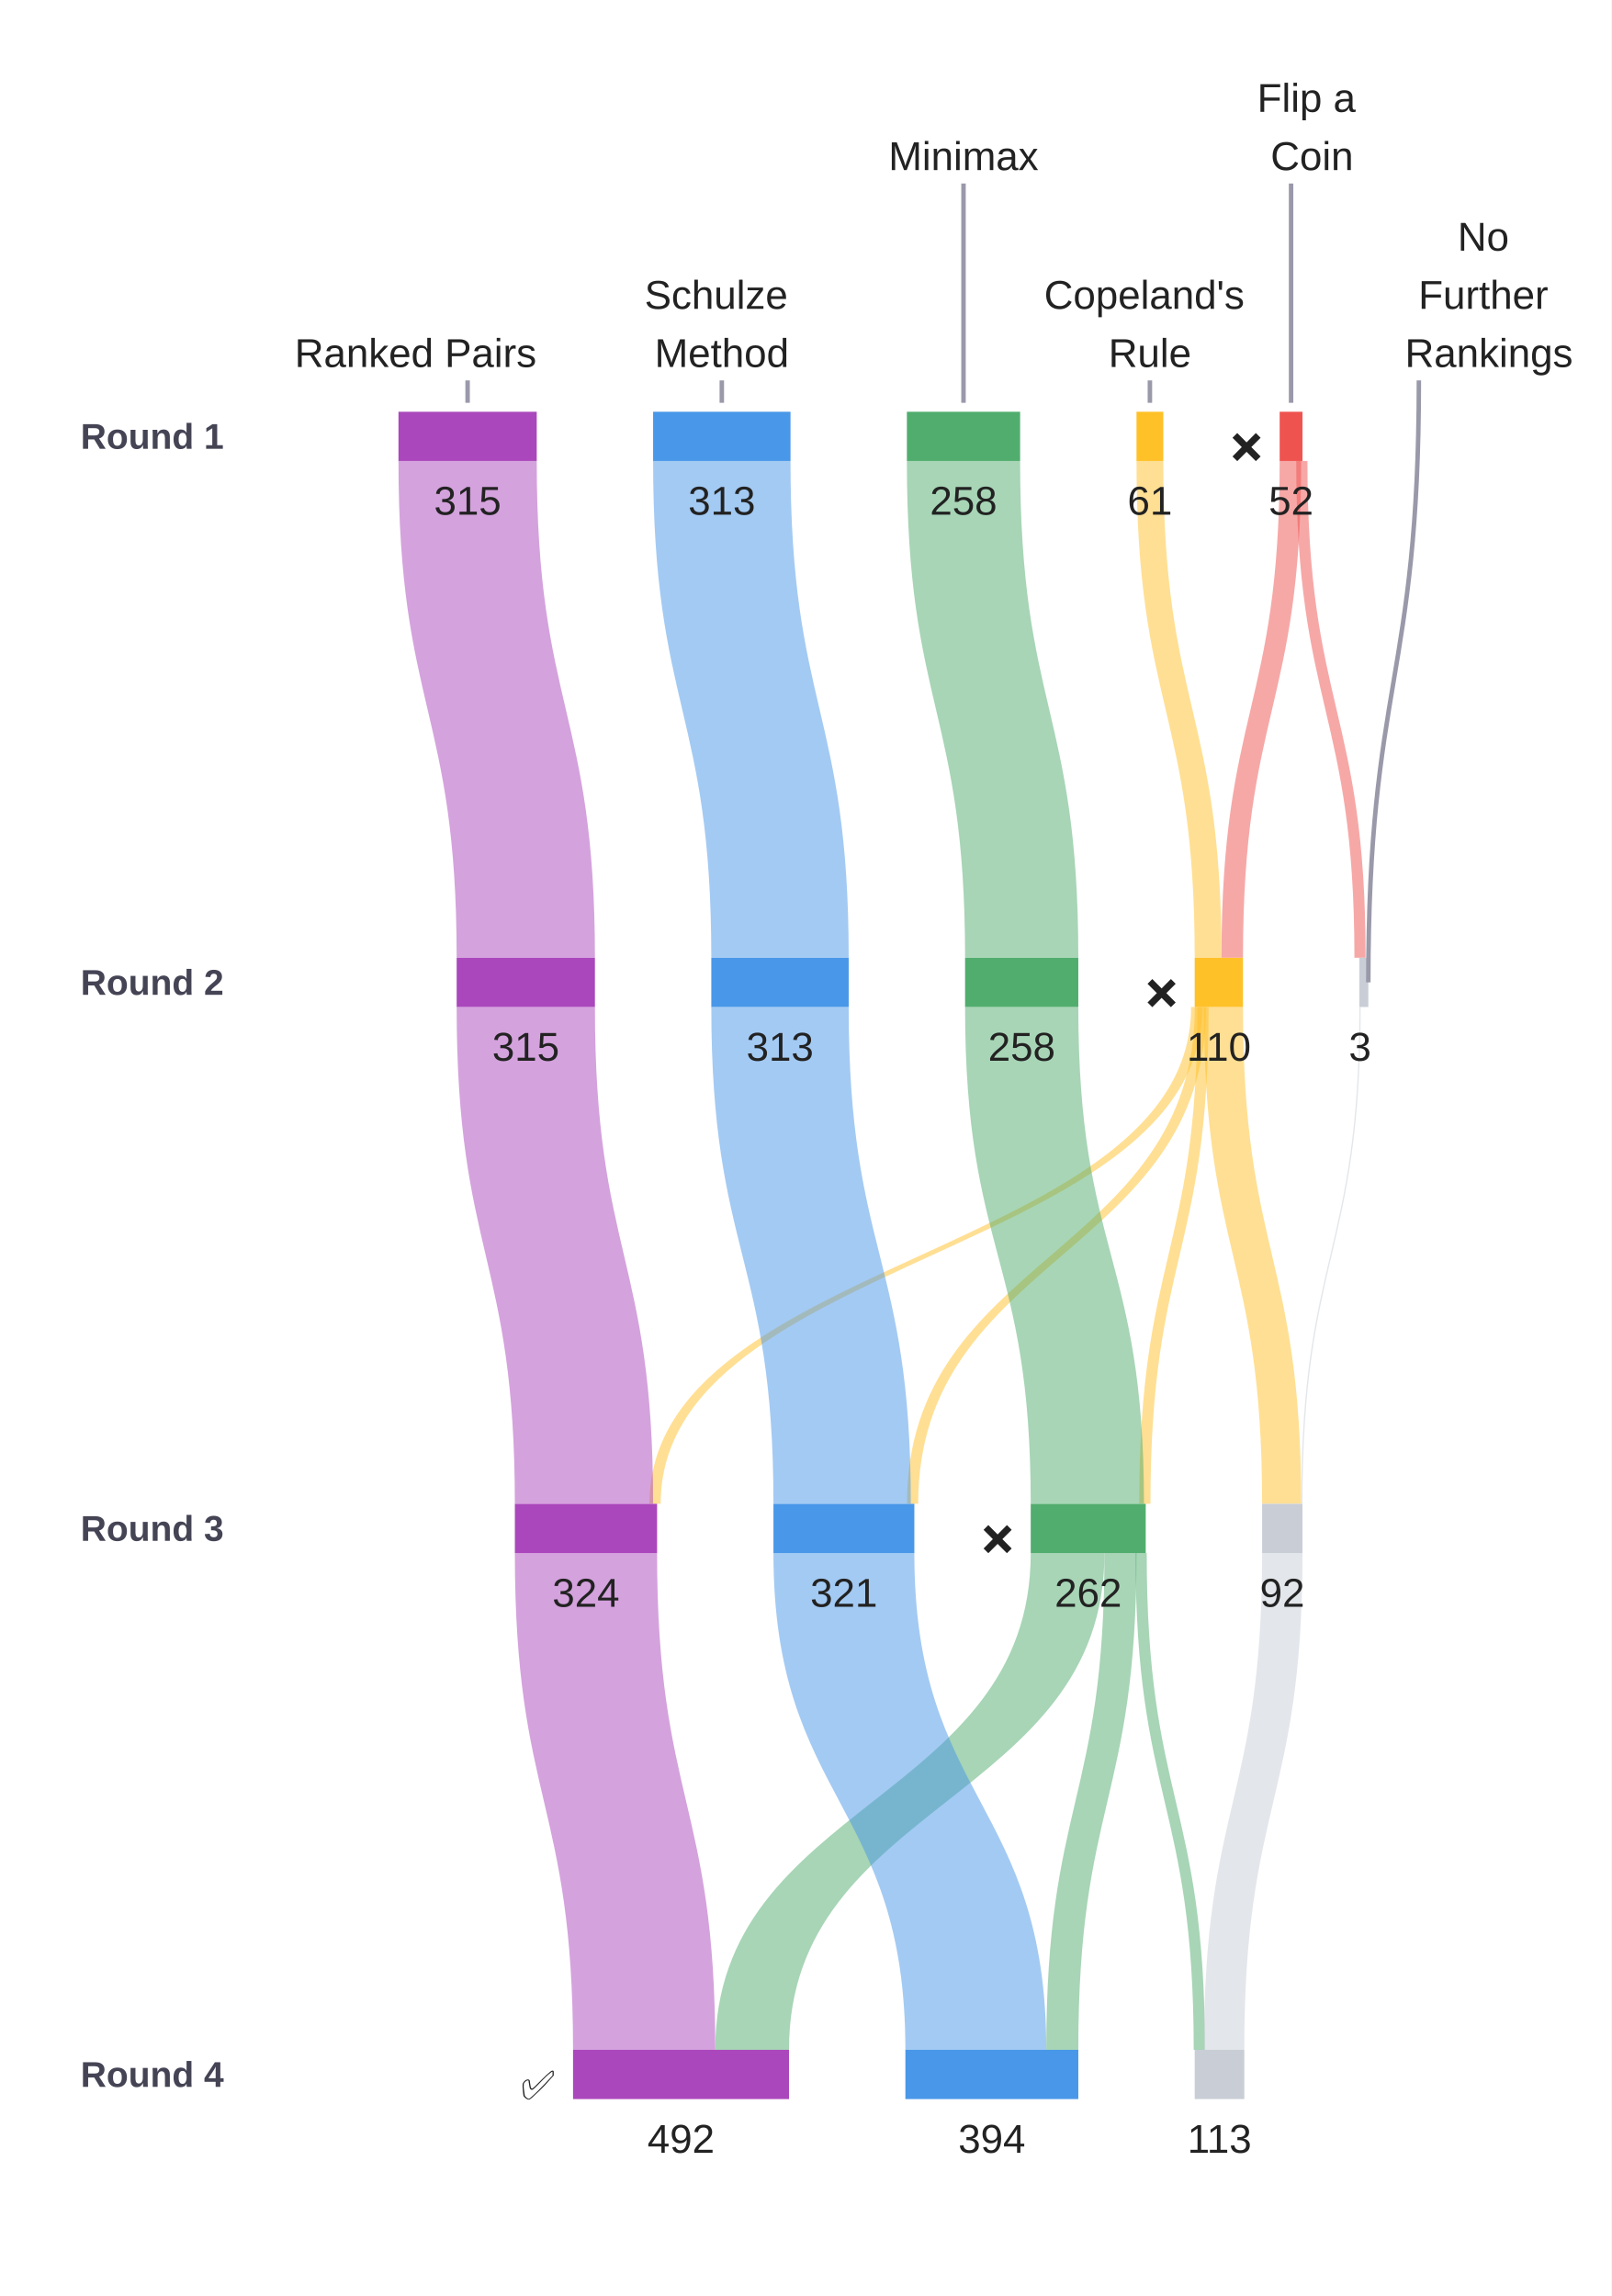
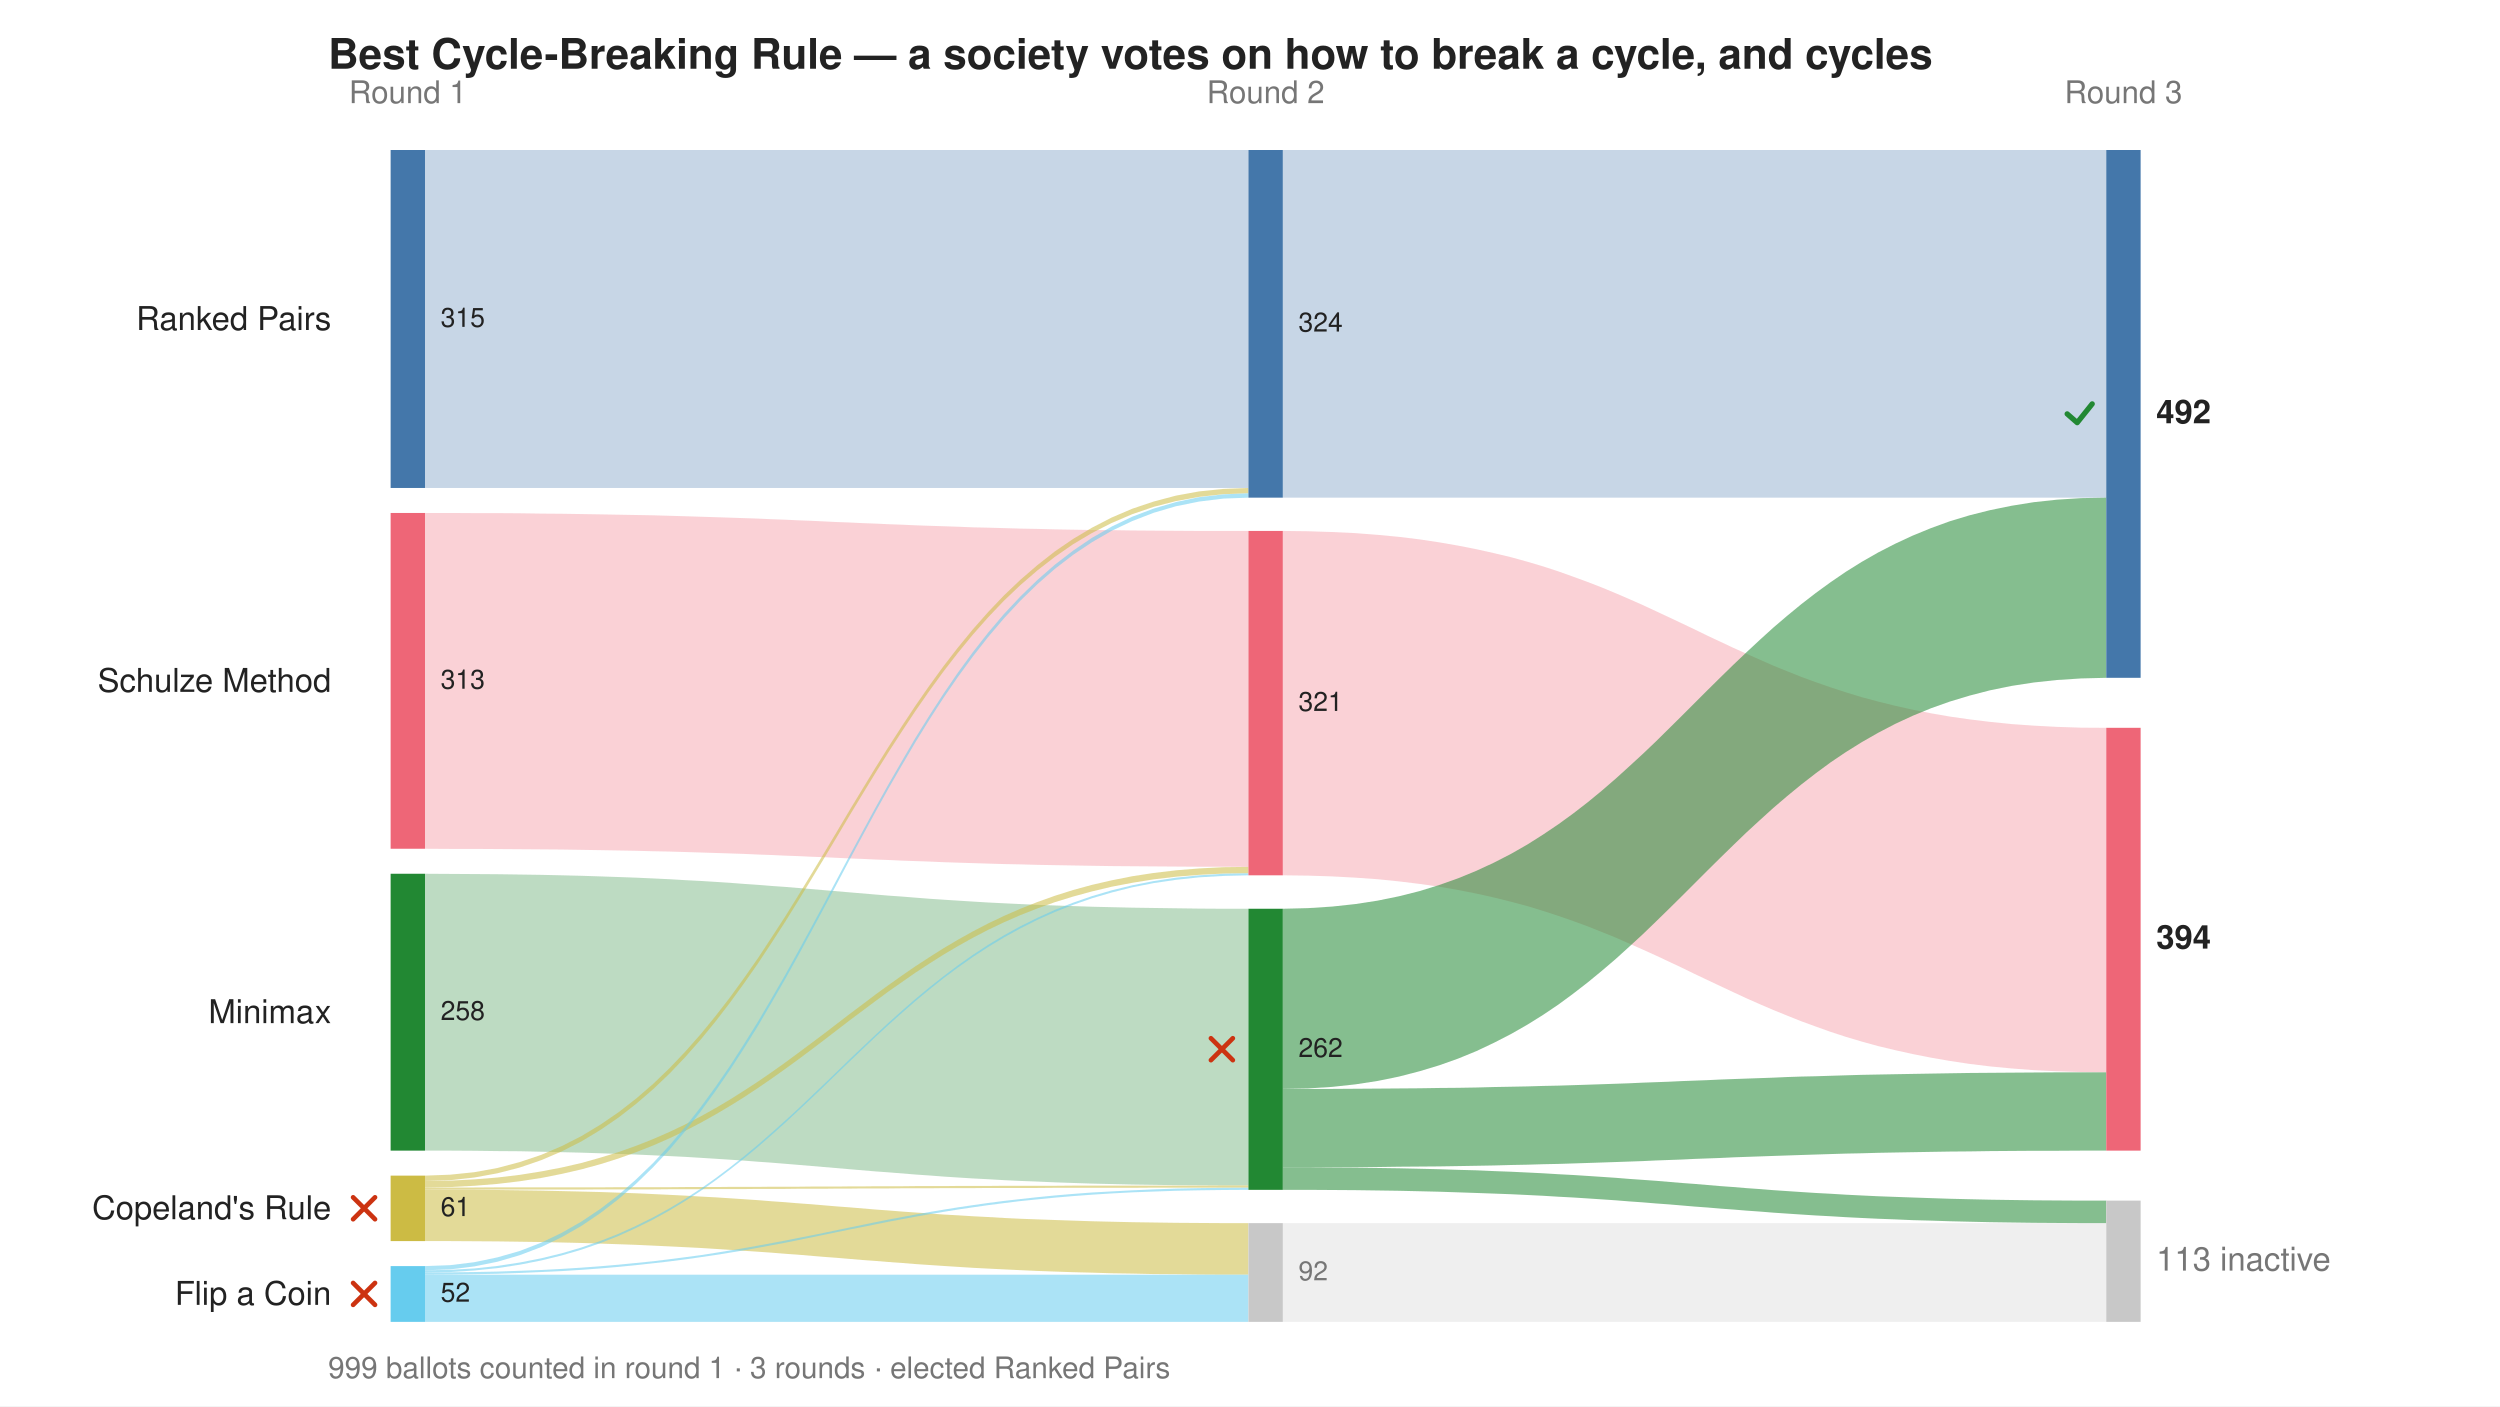
- <svg xmlns="http://www.w3.org/2000/svg" role="img" aria-label="Vote transfer Sankey diagram" width="360" height="513">
-   <style>
-   text { font-family: -apple-system, "Helvetica Neue", Arial, sans-serif; fill: #222; }
-   .value-label { font-size: 9px; }
-   .name-label  { font-size: 9px; }
-   .round-label { font-size: 8px; font-weight: 600; fill: #445; }
-   .marker      { font-size: 9px; }
-   .name-tick   { stroke: #99a; fill: none; stroke-width: 1; }
- </style>
-   <rect x="0" y="0" width="100%" height="100%" fill="#ffffff" />
-   <path class="ribbon" role="presentation" d="M285.881,103 C285.881,158.5 272.881,158.5 272.881,214 L277.686,214 C277.686,158.5 290.686,158.5 290.686,103 Z" fill="#ef5350" fill-opacity="0.5" />
-   <path class="ribbon" role="presentation" d="M289.583,103 C289.583,158.5 302.583,158.5 302.583,214 L305.083,214 C305.083,158.5 292.083,158.5 292.083,103 Z" fill="#ef5350" fill-opacity="0.5" />
-   <path class="ribbon" role="presentation" d="M89.02,103 C89.02,158.5 102.02,158.5 102.02,214 L132.908,214 C132.908,158.5 119.908,158.5 119.908,103 Z" fill="#ab47bc" fill-opacity="0.5" />
-   <path class="ribbon" role="presentation" d="M145.908,103 C145.908,158.5 158.908,158.5 158.908,214 L189.6,214 C189.6,158.5 176.6,158.5 176.6,103 Z" fill="#4997e8" fill-opacity="0.5" />
-   <path class="ribbon" role="presentation" d="M202.6,103 C202.6,158.5 215.6,158.5 215.6,214 L240.899,214 C240.899,158.5 227.899,158.5 227.899,103 Z" fill="#51ad6e" fill-opacity="0.5" />
-   <path class="ribbon" role="presentation" d="M253.899,103 C253.899,158.5 266.899,158.5 266.899,214 L272.881,214 C272.881,158.5 259.881,158.5 259.881,103 Z" fill="#ffc128" fill-opacity="0.5" />
-   <path class="ribbon" role="presentation" d="M266.091,225 C266.091,280.5 145.1,280.5 145.1,336 L147.6,336 C147.6,280.5 268.591,280.5 268.591,225 Z" fill="#ffc128" fill-opacity="0.5" />
-   <path class="ribbon" role="presentation" d="M266.924,225 C266.924,280.5 202.625,280.5 202.625,336 L205.125,336 C205.125,280.5 269.424,280.5 269.424,225 Z" fill="#ffc128" fill-opacity="0.5" />
-   <path class="ribbon" role="presentation" d="M267.513,225 C267.513,280.5 254.513,280.5 254.513,336 L257.013,336 C257.013,280.5 270.013,280.5 270.013,225 Z" fill="#ffc128" fill-opacity="0.5" />
-   <path class="ribbon" role="presentation" d="M268.959,225 C268.959,280.5 281.959,280.5 281.959,336 L290.686,336 C290.686,280.5 277.686,280.5 277.686,225 Z" fill="#ffc128" fill-opacity="0.5" />
-   <path class="ribbon" role="presentation" d="M102.02,225 C102.02,280.5 115.02,280.5 115.02,336 L145.908,336 C145.908,280.5 132.908,280.5 132.908,225 Z" fill="#ab47bc" fill-opacity="0.5" />
-   <path class="ribbon" role="presentation" d="M158.908,225 C158.908,280.5 172.791,280.5 172.791,336 L203.483,336 C203.483,280.5 189.6,280.5 189.6,225 Z" fill="#4997e8" fill-opacity="0.5" />
-   <path class="ribbon" role="presentation" d="M215.6,225 C215.6,280.5 230.267,280.5 230.267,336 L255.566,336 C255.566,280.5 240.899,280.5 240.899,225 Z" fill="#51ad6e" fill-opacity="0.5" />
-   <path class="ribbon" role="presentation" d="M303.686,225 C303.686,280.5 290.686,280.5 290.686,336 L290.98,336 C290.98,280.5 303.98,280.5 303.98,225 Z" fill="#c9ced6" fill-opacity="0.5" />
-   <path class="ribbon" role="presentation" d="M230.267,347 C230.267,402.5 159.791,402.5 159.791,458 L176.265,458 C176.265,402.5 246.741,402.5 246.741,347 Z" fill="#51ad6e" fill-opacity="0.5" />
-   <path class="ribbon" role="presentation" d="M246.741,347 C246.741,402.5 233.741,402.5 233.741,458 L240.899,458 C240.899,402.5 253.899,402.5 253.899,347 Z" fill="#51ad6e" fill-opacity="0.5" />
-   <path class="ribbon" role="presentation" d="M253.679,347 C253.679,402.5 266.679,402.5 266.679,458 L269.179,458 C269.179,402.5 256.179,402.5 256.179,347 Z" fill="#51ad6e" fill-opacity="0.5" />
-   <path class="ribbon" role="presentation" d="M115.02,347 C115.02,402.5 128.02,402.5 128.02,458 L159.791,458 C159.791,402.5 146.791,402.5 146.791,347 Z" fill="#ab47bc" fill-opacity="0.5" />
-   <path class="ribbon" role="presentation" d="M172.791,347 C172.791,402.5 202.265,402.5 202.265,458 L233.741,458 C233.741,402.5 204.267,402.5 204.267,347 Z" fill="#4997e8" fill-opacity="0.5" />
-   <path class="ribbon" role="presentation" d="M281.959,347 C281.959,402.5 268.959,402.5 268.959,458 L277.98,458 C277.98,402.5 290.98,402.5 290.98,347 Z" fill="#c9ced6" fill-opacity="0.5" />
-   <rect class="node" role="presentation" x="89.02" y="92" width="30.888" height="11" fill="#ab47bc" />
-   <rect class="node" role="presentation" x="145.908" y="92" width="30.692" height="11" fill="#4997e8" />
-   <rect class="node" role="presentation" x="202.6" y="92" width="25.299" height="11" fill="#51ad6e" />
-   <rect class="node" role="presentation" x="253.899" y="92" width="5.982" height="11" fill="#ffc128" />
-   <rect class="node" role="presentation" x="285.881" y="92" width="5.099" height="11" fill="#ef5350" />
-   <rect class="node" role="presentation" x="102.02" y="214" width="30.888" height="11" fill="#ab47bc" />
-   <rect class="node" role="presentation" x="158.908" y="214" width="30.692" height="11" fill="#4997e8" />
-   <rect class="node" role="presentation" x="215.6" y="214" width="25.299" height="11" fill="#51ad6e" />
-   <rect class="node" role="presentation" x="266.899" y="214" width="10.786" height="11" fill="#ffc128" />
-   <rect class="node" role="presentation" x="303.686" y="214" width="2" height="11" fill="#c9ced6" />
-   <rect class="node" role="presentation" x="115.02" y="336" width="31.771" height="11" fill="#ab47bc" />
-   <rect class="node" role="presentation" x="172.791" y="336" width="31.477" height="11" fill="#4997e8" />
-   <rect class="node" role="presentation" x="230.267" y="336" width="25.691" height="11" fill="#51ad6e" />
-   <rect class="node" role="presentation" x="281.959" y="336" width="9.021" height="11" fill="#c9ced6" />
-   <rect class="node" role="presentation" x="128.02" y="458" width="48.245" height="11" fill="#ab47bc" />
-   <rect class="node" role="presentation" x="202.265" y="458" width="38.635" height="11" fill="#4997e8" />
-   <rect class="node" role="presentation" x="266.899" y="458" width="11.081" height="11" fill="#c9ced6" />
-   <text class="value-label" text-anchor="middle" x="104.464" y="115">315</text>
-   <text class="value-label" text-anchor="middle" x="161.254" y="115">313</text>
-   <text class="value-label" text-anchor="middle" x="215.25" y="115">258</text>
-   <text class="value-label" text-anchor="middle" x="256.89" y="115">61</text>
-   <text class="value-label" text-anchor="middle" x="288.43" y="115">52</text>
-   <text class="marker" text-anchor="end" x="281.881" y="103">❌</text>
-   <text class="value-label" text-anchor="middle" x="117.464" y="237">315</text>
-   <text class="value-label" text-anchor="middle" x="174.254" y="237">313</text>
-   <text class="value-label" text-anchor="middle" x="228.25" y="237">258</text>
-   <text class="value-label" text-anchor="middle" x="272.293" y="237">110</text>
-   <text class="marker" text-anchor="end" x="262.899" y="225">❌</text>
-   <text class="value-label" text-anchor="middle" x="303.833" y="237">3</text>
-   <text class="value-label" text-anchor="middle" x="130.905" y="359">324</text>
-   <text class="value-label" text-anchor="middle" x="188.529" y="359">321</text>
-   <text class="value-label" text-anchor="middle" x="243.113" y="359">262</text>
-   <text class="marker" text-anchor="end" x="226.267" y="347">❌</text>
-   <text class="value-label" text-anchor="middle" x="286.469" y="359">92</text>
-   <text class="value-label" text-anchor="middle" x="152.142" y="481">492</text>
-   <text class="marker" text-anchor="end" x="124.02" y="469">✅</text>
-   <text class="value-label" text-anchor="middle" x="221.582" y="481">394</text>
-   <text class="value-label" text-anchor="middle" x="272.44" y="481">113</text>
-   <text class="round-label" text-anchor="end" dominant-baseline="central" x="50" y="97.5">Round 1</text>
-   <text class="round-label" text-anchor="end" dominant-baseline="central" x="50" y="219.5">Round 2</text>
-   <text class="round-label" text-anchor="end" dominant-baseline="central" x="50" y="341.5">Round 3</text>
-   <text class="round-label" text-anchor="end" dominant-baseline="central" x="50" y="463.5">Round 4</text>
-   <path class="name-tick" d="M 104.464,85 L 104.464,90" />
-   <path class="name-tick" d="M 161.254,85 L 161.254,90" />
-   <path class="name-tick" d="M 215.25,41 L 215.25,90" />
-   <path class="name-tick" d="M 256.89,85 L 256.89,90" />
-   <path class="name-tick" d="M 288.43,41 L 288.43,90" />
-   <path class="name-tick" d="M 316.98,85 C 316.98,152.25 305.686,152.25 305.686,219.5" />
-   <text class="name-label" text-anchor="middle">
-     <tspan x="92.843" y="82">Ranked Pairs</tspan>
-   </text>
-   <text class="name-label" text-anchor="middle">
-     <tspan x="161.254" y="69">Schulze</tspan>
-     <tspan x="161.254" y="82">Method</tspan>
-   </text>
-   <text class="name-label" text-anchor="middle">
-     <tspan x="215.25" y="38">Minimax</tspan>
-   </text>
-   <text class="name-label" text-anchor="middle">
-     <tspan x="256.89" y="69">Copeland's</tspan>
-     <tspan x="256.89" y="82">Rule</tspan>
-   </text>
-   <text class="name-label" text-anchor="middle">
-     <tspan x="293.11" y="25">Flip a</tspan>
-     <tspan x="293.11" y="38">Coin</tspan>
-   </text>
-   <text class="name-label" text-anchor="middle">
-     <tspan x="332.634" y="56">No</tspan>
-     <tspan x="332.634" y="69">Further</tspan>
-     <tspan x="332.634" y="82">Rankings</tspan>
-   </text>
+ <svg xmlns="http://www.w3.org/2000/svg" viewBox="0 0 1600 900" width="1600" height="900" font-family="Helvetica,Arial,sans-serif">
+   <rect x="0.0" y="0.0" width="1600.0" height="900.0" fill="#FFFFFF" />
+   <text x="210.0" y="44.0" font-size="27" text-anchor="start" fill="#222222" font-weight="bold">Best Cycle-Breaking Rule — a society votes on how to break a cycle, and cycles</text>
+   <text x="261.0" y="66.0" font-size="20" text-anchor="middle" fill="#767676" font-weight="normal">Round 1</text>
+   <text x="810.0" y="66.0" font-size="20" text-anchor="middle" fill="#767676" font-weight="normal">Round 2</text>
+   <text x="1359.0" y="66.0" font-size="20" text-anchor="middle" fill="#767676" font-weight="normal">Round 3</text>
+   <polygon points="272.0,96.0 288.1,96.0 303.6,96.0 318.4,96.0 332.7,96.0 346.4,96.0 359.5,96.0 372.1,96.0 384.2,96.0 395.9,96.0 407.1,96.0 418.0,96.0 428.5,96.0 438.6,96.0 448.4,96.0 457.9,96.0 467.2,96.0 476.2,96.0 485.1,96.0 493.7,96.0 502.3,96.0 510.7,96.0 519.0,96.0 527.3,96.0 535.5,96.0 543.7,96.0 552.0,96.0 560.3,96.0 568.7,96.0 577.3,96.0 585.9,96.0 594.8,96.0 603.8,96.0 613.1,96.0 622.6,96.0 632.4,96.0 642.5,96.0 653.0,96.0 663.9,96.0 675.1,96.0 686.8,96.0 698.9,96.0 711.5,96.0 724.6,96.0 738.3,96.0 752.6,96.0 767.4,96.0 782.9,96.0 799.0,96.0 799.0,312.3 782.9,312.3 767.4,312.3 752.6,312.3 738.3,312.3 724.6,312.3 711.5,312.3 698.9,312.3 686.8,312.3 675.1,312.3 663.9,312.3 653.0,312.3 642.5,312.3 632.4,312.3 622.6,312.3 613.1,312.3 603.8,312.3 594.8,312.3 585.9,312.3 577.3,312.3 568.7,312.3 560.3,312.3 552.0,312.3 543.7,312.3 535.5,312.3 527.3,312.3 519.0,312.3 510.7,312.3 502.3,312.3 493.7,312.3 485.1,312.3 476.2,312.3 467.2,312.3 457.9,312.3 448.4,312.3 438.6,312.3 428.5,312.3 418.0,312.3 407.1,312.3 395.9,312.3 384.2,312.3 372.1,312.3 359.5,312.3 346.4,312.3 332.7,312.3 318.4,312.3 303.6,312.3 288.1,312.3 272.0,312.3" fill="#4477AA" fill-opacity="0.3" />
+   <polygon points="272.0,328.3 288.1,328.3 303.6,328.4 318.4,328.4 332.7,328.5 346.4,328.7 359.5,328.8 372.1,329.0 384.2,329.2 395.9,329.4 407.1,329.6 418.0,329.8 428.5,330.1 438.6,330.4 448.4,330.7 457.9,331.0 467.2,331.3 476.2,331.6 485.1,331.9 493.7,332.3 502.3,332.6 510.7,333.0 519.0,333.3 527.3,333.7 535.5,334.1 543.7,334.4 552.0,334.8 560.3,335.1 568.7,335.5 577.3,335.8 585.9,336.2 594.8,336.5 603.8,336.8 613.1,337.1 622.6,337.5 632.4,337.7 642.5,338.0 653.0,338.3 663.9,338.5 675.1,338.8 686.8,339.0 698.9,339.2 711.5,339.3 724.6,339.5 738.3,339.6 752.6,339.7 767.4,339.8 782.9,339.8 799.0,339.8 799.0,554.8 782.9,554.7 767.4,554.7 752.6,554.6 738.3,554.5 724.6,554.4 711.5,554.3 698.9,554.1 686.8,553.9 675.1,553.7 663.9,553.5 653.0,553.2 642.5,553.0 632.4,552.7 622.6,552.4 613.1,552.1 603.8,551.8 594.8,551.4 585.9,551.1 577.3,550.8 568.7,550.4 560.3,550.1 552.0,549.7 543.7,549.4 535.5,549.0 527.3,548.6 519.0,548.3 510.7,547.9 502.3,547.6 493.7,547.2 485.1,546.9 476.2,546.5 467.2,546.2 457.9,545.9 448.4,545.6 438.6,545.3 428.5,545.0 418.0,544.8 407.1,544.5 395.9,544.3 384.2,544.1 372.1,543.9 359.5,543.7 346.4,543.6 332.7,543.5 318.4,543.4 303.6,543.3 288.1,543.3 272.0,543.2" fill="#EE6677" fill-opacity="0.3" />
+   <polygon points="272.0,559.2 288.1,559.3 303.6,559.4 318.4,559.5 332.7,559.7 346.4,559.9 359.5,560.2 372.1,560.5 384.2,560.9 395.9,561.3 407.1,561.7 418.0,562.2 428.5,562.7 438.6,563.3 448.4,563.8 457.9,564.4 467.2,565.0 476.2,565.7 485.1,566.3 493.7,567.0 502.3,567.6 510.7,568.3 519.0,569.0 527.3,569.7 535.5,570.4 543.7,571.1 552.0,571.8 560.3,572.5 568.7,573.2 577.3,573.8 585.9,574.5 594.8,575.2 603.8,575.8 613.1,576.4 622.6,577.0 632.4,577.6 642.5,578.1 653.0,578.6 663.9,579.1 675.1,579.5 686.8,579.9 698.9,580.3 711.5,580.6 724.6,580.9 738.3,581.1 752.6,581.3 767.4,581.5 782.9,581.6 799.0,581.6 799.0,758.7 782.9,758.7 767.4,758.6 752.6,758.5 738.3,758.3 724.6,758.1 711.5,757.8 698.9,757.5 686.8,757.1 675.1,756.7 663.9,756.2 653.0,755.8 642.5,755.3 632.4,754.7 622.6,754.2 613.1,753.6 603.8,753.0 594.8,752.3 585.9,751.7 577.3,751.0 568.7,750.3 560.3,749.7 552.0,749.0 543.7,748.3 535.5,747.6 527.3,746.9 519.0,746.2 510.7,745.5 502.3,744.8 493.7,744.1 485.1,743.5 476.2,742.8 467.2,742.2 457.9,741.6 448.4,741.0 438.6,740.4 428.5,739.9 418.0,739.4 407.1,738.9 395.9,738.5 384.2,738.1 372.1,737.7 359.5,737.4 346.4,737.1 332.7,736.8 318.4,736.7 303.6,736.5 288.1,736.4 272.0,736.4" fill="#228833" fill-opacity="0.3" />
+   <polygon points="272.0,752.4 288.1,751.8 303.6,750.2 318.4,747.5 332.7,743.7 346.4,739.1 359.5,733.5 372.1,727.1 384.2,719.8 395.9,711.8 407.1,703.1 418.0,693.7 428.5,683.6 438.6,673.0 448.4,661.9 457.9,650.3 467.2,638.3 476.2,625.9 485.1,613.2 493.7,600.1 502.3,586.9 510.7,573.4 519.0,559.8 527.3,546.1 535.5,532.4 543.7,518.6 552.0,504.9 560.3,491.3 568.7,477.9 577.3,464.6 585.9,451.6 594.8,438.8 603.8,426.4 613.1,414.4 622.6,402.8 632.4,391.7 642.5,381.1 653.0,371.1 663.9,361.7 675.1,352.9 686.8,344.9 698.9,337.7 711.5,331.2 724.6,325.6 738.3,321.0 752.6,317.2 767.4,314.5 782.9,312.9 799.0,312.3 799.0,315.7 782.9,316.3 767.4,318.0 752.6,320.7 738.3,324.4 724.6,329.1 711.5,334.7 698.9,341.1 686.8,348.3 675.1,356.4 663.9,365.1 653.0,374.5 642.5,384.5 632.4,395.1 622.6,406.2 613.1,417.8 603.8,429.8 594.8,442.2 585.9,455.0 577.3,468.0 568.7,481.3 560.3,494.7 552.0,508.3 543.7,522.0 535.5,535.8 527.3,549.5 519.0,563.2 510.7,576.8 502.3,590.3 493.7,603.6 485.1,616.6 476.2,629.3 467.2,641.7 457.9,653.8 448.4,665.4 438.6,676.5 428.5,687.1 418.0,697.1 407.1,706.5 395.9,715.2 384.2,723.2 372.1,730.5 359.5,736.9 346.4,742.5 332.7,747.2 318.4,750.9 303.6,753.6 288.1,755.3 272.0,755.8" fill="#CCBB44" fill-opacity="0.55" />
+   <polygon points="272.0,755.8 288.1,755.6 303.6,754.8 318.4,753.6 332.7,751.9 346.4,749.7 359.5,747.2 372.1,744.3 384.2,740.9 395.9,737.3 407.1,733.3 418.0,729.0 428.5,724.4 438.6,719.6 448.4,714.5 457.9,709.2 467.2,703.7 476.2,698.0 485.1,692.2 493.7,686.3 502.3,680.2 510.7,674.0 519.0,667.8 527.3,661.6 535.5,655.3 543.7,649.0 552.0,642.8 560.3,636.5 568.7,630.4 577.3,624.3 585.9,618.4 594.8,612.6 603.8,606.9 613.1,601.4 622.6,596.1 632.4,591.0 642.5,586.2 653.0,581.6 663.9,577.3 675.1,573.3 686.8,569.6 698.9,566.3 711.5,563.4 724.6,560.8 738.3,558.7 752.6,557.0 767.4,555.8 782.9,555.0 799.0,554.8 799.0,558.9 782.9,559.1 767.4,559.9 752.6,561.1 738.3,562.8 724.6,565.0 711.5,567.5 698.9,570.5 686.8,573.8 675.1,577.4 663.9,581.4 653.0,585.7 642.5,590.3 632.4,595.1 622.6,600.2 613.1,605.5 603.8,611.0 594.8,616.7 585.9,622.5 577.3,628.5 568.7,634.5 560.3,640.7 552.0,646.9 543.7,653.1 535.5,659.4 527.3,665.7 519.0,672.0 510.7,678.2 502.3,684.3 493.7,690.4 485.1,696.3 476.2,702.2 467.2,707.8 457.9,713.3 448.4,718.6 438.6,723.7 428.5,728.5 418.0,733.1 407.1,737.4 395.9,741.4 384.2,745.1 372.1,748.4 359.5,751.3 346.4,753.9 332.7,756.0 318.4,757.7 303.6,758.9 288.1,759.7 272.0,760.0" fill="#CCBB44" fill-opacity="0.55" />
+   <polygon points="272.0,760.0 288.1,760.0 303.6,760.0 318.4,759.9 332.7,759.9 346.4,759.9 359.5,759.9 372.1,759.9 384.2,759.9 395.9,759.8 407.1,759.8 418.0,759.8 428.5,759.8 438.6,759.7 448.4,759.7 457.9,759.7 467.2,759.6 476.2,759.6 485.1,759.6 493.7,759.5 502.3,759.5 510.7,759.5 519.0,759.4 527.3,759.4 535.5,759.4 543.7,759.3 552.0,759.3 560.3,759.2 568.7,759.2 577.3,759.2 585.9,759.1 594.8,759.1 603.8,759.1 613.1,759.0 622.6,759.0 632.4,759.0 642.5,758.9 653.0,758.9 663.9,758.9 675.1,758.9 686.8,758.8 698.9,758.8 711.5,758.8 724.6,758.8 738.3,758.8 752.6,758.8 767.4,758.8 782.9,758.7 799.0,758.7 799.0,760.1 782.9,760.1 767.4,760.1 752.6,760.1 738.3,760.1 724.6,760.2 711.5,760.2 698.9,760.2 686.8,760.2 675.1,760.2 663.9,760.3 653.0,760.3 642.5,760.3 632.4,760.3 622.6,760.4 613.1,760.4 603.8,760.4 594.8,760.5 585.9,760.5 577.3,760.5 568.7,760.6 560.3,760.6 552.0,760.6 543.7,760.7 535.5,760.7 527.3,760.8 519.0,760.8 510.7,760.8 502.3,760.9 493.7,760.9 485.1,760.9 476.2,761.0 467.2,761.0 457.9,761.0 448.4,761.1 438.6,761.1 428.5,761.1 418.0,761.2 407.1,761.2 395.9,761.2 384.2,761.2 372.1,761.3 359.5,761.3 346.4,761.3 332.7,761.3 318.4,761.3 303.6,761.3 288.1,761.3 272.0,761.3" fill="#CCBB44" fill-opacity="0.55" />
+   <polygon points="272.0,761.3 288.1,761.4 303.6,761.4 318.4,761.6 332.7,761.8 346.4,762.0 359.5,762.3 372.1,762.6 384.2,762.9 395.9,763.3 407.1,763.7 418.0,764.2 428.5,764.7 438.6,765.2 448.4,765.8 457.9,766.3 467.2,766.9 476.2,767.5 485.1,768.1 493.7,768.8 502.3,769.4 510.7,770.1 519.0,770.7 527.3,771.4 535.5,772.1 543.7,772.7 552.0,773.4 560.3,774.1 568.7,774.7 577.3,775.4 585.9,776.0 594.8,776.6 603.8,777.3 613.1,777.8 622.6,778.4 632.4,778.9 642.5,779.5 653.0,780.0 663.9,780.4 675.1,780.8 686.8,781.2 698.9,781.6 711.5,781.9 724.6,782.2 738.3,782.4 752.6,782.6 767.4,782.7 782.9,782.8 799.0,782.8 799.0,815.8 782.9,815.8 767.4,815.7 752.6,815.5 738.3,815.4 724.6,815.1 711.5,814.9 698.9,814.5 686.8,814.2 675.1,813.8 663.9,813.4 653.0,812.9 642.5,812.4 632.4,811.9 622.6,811.4 613.1,810.8 603.8,810.2 594.8,809.6 585.9,809.0 577.3,808.3 568.7,807.7 560.3,807.0 552.0,806.4 543.7,805.7 535.5,805.0 527.3,804.4 519.0,803.7 510.7,803.0 502.3,802.4 493.7,801.7 485.1,801.1 476.2,800.5 467.2,799.9 457.9,799.3 448.4,798.7 438.6,798.2 428.5,797.7 418.0,797.2 407.1,796.7 395.9,796.3 384.2,795.9 372.1,795.5 359.5,795.2 346.4,794.9 332.7,794.7 318.4,794.5 303.6,794.4 288.1,794.3 272.0,794.3" fill="#CCBB44" fill-opacity="0.55" />
+   <polygon points="272.0,810.3 288.1,809.7 303.6,807.8 318.4,804.7 332.7,800.6 346.4,795.3 359.5,789.0 372.1,781.8 384.2,773.7 395.9,764.7 407.1,754.8 418.0,744.3 428.5,733.0 438.6,721.1 448.4,708.6 457.9,695.6 467.2,682.1 476.2,668.1 485.1,653.8 493.7,639.2 502.3,624.3 510.7,609.1 519.0,593.9 527.3,578.5 535.5,563.0 543.7,547.6 552.0,532.2 560.3,516.9 568.7,501.8 577.3,486.9 585.9,472.2 594.8,457.9 603.8,444.0 613.1,430.4 622.6,417.4 632.4,404.9 642.5,393.0 653.0,381.8 663.9,371.2 675.1,361.4 686.8,352.4 698.9,344.2 711.5,337.0 724.6,330.7 738.3,325.5 752.6,321.3 767.4,318.2 782.9,316.4 799.0,315.7 799.0,318.5 782.9,319.1 767.4,321.0 752.6,324.0 738.3,328.2 724.6,333.5 711.5,339.7 698.9,347.0 686.8,355.1 675.1,364.1 663.9,373.9 653.0,384.5 642.5,395.8 632.4,407.7 622.6,420.2 613.1,433.2 603.8,446.7 594.8,460.6 585.9,475.0 577.3,489.6 568.7,504.5 560.3,519.6 552.0,534.9 543.7,550.3 535.5,565.8 527.3,581.2 519.0,596.6 510.7,611.9 502.3,627.0 493.7,641.9 485.1,656.6 476.2,670.9 467.2,684.8 457.9,698.3 448.4,711.4 438.6,723.9 428.5,735.8 418.0,747.0 407.1,757.6 395.9,767.4 384.2,776.4 372.1,784.6 359.5,791.8 346.4,798.1 332.7,803.3 318.4,807.5 303.6,810.5 288.1,812.4 272.0,813.0" fill="#66CCEE" fill-opacity="0.55" />
+   <polygon points="272.0,813.0 288.1,812.7 303.6,811.8 318.4,810.2 332.7,808.0 346.4,805.3 359.5,802.1 372.1,798.4 384.2,794.2 395.9,789.6 407.1,784.5 418.0,779.1 428.5,773.3 438.6,767.2 448.4,760.8 457.9,754.1 467.2,747.1 476.2,740.0 485.1,732.6 493.7,725.1 502.3,717.4 510.7,709.7 519.0,701.8 527.3,693.9 535.5,686.0 543.7,678.0 552.0,670.1 560.3,662.3 568.7,654.5 577.3,646.8 585.9,639.3 594.8,631.9 603.8,624.8 613.1,617.8 622.6,611.1 632.4,604.7 642.5,598.6 653.0,592.8 663.9,587.4 675.1,582.3 686.8,577.7 698.9,573.5 711.5,569.8 724.6,566.6 738.3,563.9 752.6,561.7 767.4,560.2 782.9,559.2 799.0,558.9 799.0,560.2 782.9,560.6 767.4,561.5 752.6,563.1 738.3,565.2 724.6,567.9 711.5,571.2 698.9,574.9 686.8,579.1 675.1,583.7 663.9,588.7 653.0,594.2 642.5,600.0 632.4,606.1 622.6,612.5 613.1,619.2 603.8,626.1 594.8,633.3 585.9,640.7 577.3,648.2 568.7,655.9 560.3,663.6 552.0,671.5 543.7,679.4 535.5,687.3 527.3,695.3 519.0,703.2 510.7,711.0 502.3,718.8 493.7,726.5 485.1,734.0 476.2,741.4 467.2,748.5 457.9,755.5 448.4,762.2 438.6,768.6 428.5,774.7 418.0,780.5 407.1,785.9 395.9,791.0 384.2,795.6 372.1,799.8 359.5,803.5 346.4,806.7 332.7,809.4 318.4,811.6 303.6,813.1 288.1,814.1 272.0,814.4" fill="#66CCEE" fill-opacity="0.55" />
+   <polygon points="272.0,814.4 288.1,814.3 303.6,814.1 318.4,813.8 332.7,813.3 346.4,812.8 359.5,812.1 372.1,811.3 384.2,810.4 395.9,809.4 407.1,808.3 418.0,807.2 428.5,805.9 438.6,804.6 448.4,803.3 457.9,801.8 467.2,800.3 476.2,798.8 485.1,797.2 493.7,795.6 502.3,794.0 510.7,792.3 519.0,790.7 527.3,789.0 535.5,787.3 543.7,785.6 552.0,783.9 560.3,782.2 568.7,780.5 577.3,778.9 585.9,777.3 594.8,775.7 603.8,774.2 613.1,772.7 622.6,771.3 632.4,769.9 642.5,768.6 653.0,767.4 663.9,766.2 675.1,765.1 686.8,764.1 698.9,763.2 711.5,762.5 724.6,761.8 738.3,761.2 752.6,760.7 767.4,760.4 782.9,760.2 799.0,760.1 799.0,761.5 782.9,761.6 767.4,761.8 752.6,762.1 738.3,762.6 724.6,763.1 711.5,763.8 698.9,764.6 686.8,765.5 675.1,766.5 663.9,767.6 653.0,768.7 642.5,770.0 632.4,771.3 622.6,772.7 613.1,774.1 603.8,775.6 594.8,777.1 585.9,778.7 577.3,780.3 568.7,781.9 560.3,783.6 552.0,785.3 543.7,786.9 535.5,788.6 527.3,790.3 519.0,792.0 510.7,793.7 502.3,795.4 493.7,797.0 485.1,798.6 476.2,800.2 467.2,801.7 457.9,803.2 448.4,804.6 438.6,806.0 428.5,807.3 418.0,808.5 407.1,809.7 395.9,810.8 384.2,811.8 372.1,812.7 359.5,813.5 346.4,814.1 332.7,814.7 318.4,815.2 303.6,815.5 288.1,815.7 272.0,815.8" fill="#66CCEE" fill-opacity="0.55" />
+   <polygon points="272.0,815.8 288.1,815.8 303.6,815.8 318.4,815.8 332.7,815.8 346.4,815.8 359.5,815.8 372.1,815.8 384.2,815.8 395.9,815.8 407.1,815.8 418.0,815.8 428.5,815.8 438.6,815.8 448.4,815.8 457.9,815.8 467.2,815.8 476.2,815.8 485.1,815.8 493.7,815.8 502.3,815.8 510.7,815.8 519.0,815.8 527.3,815.8 535.5,815.8 543.7,815.8 552.0,815.8 560.3,815.8 568.7,815.8 577.3,815.8 585.9,815.8 594.8,815.8 603.8,815.8 613.1,815.8 622.6,815.8 632.4,815.8 642.5,815.8 653.0,815.8 663.9,815.8 675.1,815.8 686.8,815.8 698.9,815.8 711.5,815.8 724.6,815.8 738.3,815.8 752.6,815.8 767.4,815.8 782.9,815.8 799.0,815.8 799.0,846.0 782.9,846.0 767.4,846.0 752.6,846.0 738.3,846.0 724.6,846.0 711.5,846.0 698.9,846.0 686.8,846.0 675.1,846.0 663.9,846.0 653.0,846.0 642.5,846.0 632.4,846.0 622.6,846.0 613.1,846.0 603.8,846.0 594.8,846.0 585.9,846.0 577.3,846.0 568.7,846.0 560.3,846.0 552.0,846.0 543.7,846.0 535.5,846.0 527.3,846.0 519.0,846.0 510.7,846.0 502.3,846.0 493.7,846.0 485.1,846.0 476.2,846.0 467.2,846.0 457.9,846.0 448.4,846.0 438.6,846.0 428.5,846.0 418.0,846.0 407.1,846.0 395.9,846.0 384.2,846.0 372.1,846.0 359.5,846.0 346.4,846.0 332.7,846.0 318.4,846.0 303.6,846.0 288.1,846.0 272.0,846.0" fill="#66CCEE" fill-opacity="0.55" />
+   <polygon points="821.0,96.0 837.1,96.0 852.6,96.0 867.4,96.0 881.7,96.0 895.4,96.0 908.5,96.0 921.1,96.0 933.2,96.0 944.9,96.0 956.1,96.0 967.0,96.0 977.5,96.0 987.6,96.0 997.4,96.0 1006.9,96.0 1016.2,96.0 1025.2,96.0 1034.1,96.0 1042.7,96.0 1051.3,96.0 1059.7,96.0 1068.0,96.0 1076.3,96.0 1084.5,96.0 1092.7,96.0 1101.0,96.0 1109.3,96.0 1117.7,96.0 1126.3,96.0 1134.9,96.0 1143.8,96.0 1152.8,96.0 1162.1,96.0 1171.6,96.0 1181.4,96.0 1191.5,96.0 1202.0,96.0 1212.9,96.0 1224.1,96.0 1235.8,96.0 1247.9,96.0 1260.5,96.0 1273.6,96.0 1287.3,96.0 1301.6,96.0 1316.4,96.0 1331.9,96.0 1348.0,96.0 1348.0,318.5 1331.9,318.5 1316.4,318.5 1301.6,318.5 1287.3,318.5 1273.6,318.5 1260.5,318.5 1247.9,318.5 1235.8,318.5 1224.1,318.5 1212.9,318.5 1202.0,318.5 1191.5,318.5 1181.4,318.5 1171.6,318.5 1162.1,318.5 1152.8,318.5 1143.8,318.5 1134.9,318.5 1126.3,318.5 1117.7,318.5 1109.3,318.5 1101.0,318.5 1092.7,318.5 1084.5,318.5 1076.3,318.5 1068.0,318.5 1059.7,318.5 1051.3,318.5 1042.7,318.5 1034.1,318.5 1025.2,318.5 1016.2,318.5 1006.9,318.5 997.4,318.5 987.6,318.5 977.5,318.5 967.0,318.5 956.1,318.5 944.9,318.5 933.2,318.5 921.1,318.5 908.5,318.5 895.4,318.5 881.7,318.5 867.4,318.5 852.6,318.5 837.1,318.5 821.0,318.5" fill="#4477AA" fill-opacity="0.3" />
+   <polygon points="821.0,339.8 837.1,340.0 852.6,340.5 867.4,341.2 881.7,342.3 895.4,343.6 908.5,345.2 921.1,347.1 933.2,349.2 944.9,351.5 956.1,354.0 967.0,356.6 977.5,359.5 987.6,362.5 997.4,365.7 1006.9,369.1 1016.2,372.5 1025.2,376.0 1034.1,379.7 1042.7,383.4 1051.3,387.2 1059.7,391.1 1068.0,395.0 1076.3,398.9 1084.5,402.8 1092.7,406.8 1101.0,410.7 1109.3,414.6 1117.7,418.4 1126.3,422.2 1134.9,426.0 1143.8,429.6 1152.8,433.2 1162.1,436.6 1171.6,439.9 1181.4,443.1 1191.5,446.2 1202.0,449.0 1212.9,451.7 1224.1,454.2 1235.8,456.5 1247.9,458.6 1260.5,460.4 1273.6,462.0 1287.3,463.4 1301.6,464.4 1316.4,465.2 1331.9,465.7 1348.0,465.8 1348.0,686.3 1331.9,686.1 1316.4,685.6 1301.6,684.9 1287.3,683.8 1273.6,682.5 1260.5,680.9 1247.9,679.0 1235.8,676.9 1224.1,674.6 1212.9,672.1 1202.0,669.5 1191.5,666.6 1181.4,663.6 1171.6,660.4 1162.1,657.0 1152.8,653.6 1143.8,650.0 1134.9,646.4 1126.3,642.7 1117.7,638.9 1109.3,635.0 1101.0,631.1 1092.7,627.2 1084.5,623.3 1076.3,619.3 1068.0,615.4 1059.7,611.5 1051.3,607.7 1042.7,603.9 1034.1,600.1 1025.2,596.5 1016.2,592.9 1006.9,589.5 997.4,586.2 987.6,583.0 977.5,579.9 967.0,577.1 956.1,574.4 944.9,571.9 933.2,569.6 921.1,567.5 908.5,565.7 895.4,564.1 881.7,562.7 867.4,561.7 852.6,560.9 837.1,560.4 821.0,560.2" fill="#EE6677" fill-opacity="0.3" />
+   <polygon points="821.0,581.6 837.1,581.2 852.6,580.2 867.4,578.6 881.7,576.4 895.4,573.6 908.5,570.3 921.1,566.4 933.2,562.1 944.9,557.3 956.1,552.1 967.0,546.5 977.5,540.5 987.6,534.1 997.4,527.5 1006.9,520.6 1016.2,513.4 1025.2,506.0 1034.1,498.3 1042.7,490.5 1051.3,482.6 1059.7,474.6 1068.0,466.4 1076.3,458.2 1084.5,450.0 1092.7,441.8 1101.0,433.6 1109.3,425.5 1117.7,417.5 1126.3,409.5 1134.9,401.7 1143.8,394.1 1152.8,386.7 1162.1,379.5 1171.6,372.6 1181.4,365.9 1191.5,359.6 1202.0,353.6 1212.9,348.0 1224.1,342.8 1235.8,338.0 1247.9,333.6 1260.5,329.8 1273.6,326.5 1287.3,323.7 1301.6,321.4 1316.4,319.8 1331.9,318.8 1348.0,318.5 1348.0,433.8 1331.9,434.2 1316.4,435.2 1301.6,436.8 1287.3,439.0 1273.6,441.8 1260.5,445.2 1247.9,449.0 1235.8,453.3 1224.1,458.1 1212.9,463.3 1202.0,469.0 1191.5,475.0 1181.4,481.3 1171.6,487.9 1162.1,494.9 1152.8,502.1 1143.8,509.5 1134.9,517.1 1126.3,524.9 1117.7,532.8 1109.3,540.9 1101.0,549.0 1092.7,557.2 1084.5,565.4 1076.3,573.6 1068.0,581.8 1059.7,589.9 1051.3,598.0 1042.7,605.9 1034.1,613.7 1025.2,621.3 1016.2,628.7 1006.9,635.9 997.4,642.9 987.6,649.5 977.5,655.8 967.0,661.8 956.1,667.4 944.9,672.7 933.2,677.5 921.1,681.8 908.5,685.6 895.4,689.0 881.7,691.8 867.4,694.0 852.6,695.6 837.1,696.6 821.0,696.9" fill="#228833" fill-opacity="0.55" />
+   <polygon points="821.0,696.9 837.1,696.9 852.6,696.9 867.4,696.8 881.7,696.7 895.4,696.6 908.5,696.5 921.1,696.3 933.2,696.2 944.9,696.0 956.1,695.7 967.0,695.5 977.5,695.3 987.6,695.0 997.4,694.8 1006.9,694.5 1016.2,694.2 1025.2,693.9 1034.1,693.6 1042.7,693.3 1051.3,692.9 1059.7,692.6 1068.0,692.3 1076.3,691.9 1084.5,691.6 1092.7,691.3 1101.0,690.9 1109.3,690.6 1117.7,690.3 1126.3,690.0 1134.9,689.7 1143.8,689.3 1152.8,689.0 1162.1,688.8 1171.6,688.5 1181.4,688.2 1191.5,687.9 1202.0,687.7 1212.9,687.5 1224.1,687.3 1235.8,687.1 1247.9,686.9 1260.5,686.7 1273.6,686.6 1287.3,686.5 1301.6,686.4 1316.4,686.3 1331.9,686.3 1348.0,686.3 1348.0,736.4 1331.9,736.4 1316.4,736.5 1301.6,736.5 1287.3,736.6 1273.6,736.7 1260.5,736.9 1247.9,737.0 1235.8,737.2 1224.1,737.4 1212.9,737.6 1202.0,737.8 1191.5,738.1 1181.4,738.3 1171.6,738.6 1162.1,738.9 1152.8,739.2 1143.8,739.5 1134.9,739.8 1126.3,740.1 1117.7,740.4 1109.3,740.7 1101.0,741.1 1092.7,741.4 1084.5,741.7 1076.3,742.1 1068.0,742.4 1059.7,742.7 1051.3,743.1 1042.7,743.4 1034.1,743.7 1025.2,744.0 1016.2,744.3 1006.9,744.6 997.4,744.9 987.6,745.1 977.5,745.4 967.0,745.6 956.1,745.9 944.9,746.1 933.2,746.3 921.1,746.5 908.5,746.6 895.4,746.7 881.7,746.9 867.4,747.0 852.6,747.0 837.1,747.1 821.0,747.1" fill="#228833" fill-opacity="0.55" />
+   <polygon points="821.0,747.1 837.1,747.1 852.6,747.2 867.4,747.3 881.7,747.5 895.4,747.7 908.5,748.0 921.1,748.3 933.2,748.7 944.9,749.0 956.1,749.5 967.0,749.9 977.5,750.4 987.6,750.9 997.4,751.5 1006.9,752.0 1016.2,752.6 1025.2,753.2 1034.1,753.8 1042.7,754.5 1051.3,755.1 1059.7,755.7 1068.0,756.4 1076.3,757.1 1084.5,757.7 1092.7,758.4 1101.0,759.1 1109.3,759.7 1117.7,760.4 1126.3,761.0 1134.9,761.7 1143.8,762.3 1152.8,762.9 1162.1,763.5 1171.6,764.0 1181.4,764.6 1191.5,765.1 1202.0,765.6 1212.9,766.0 1224.1,766.4 1235.8,766.8 1247.9,767.2 1260.5,767.5 1273.6,767.8 1287.3,768.0 1301.6,768.2 1316.4,768.3 1331.9,768.4 1348.0,768.4 1348.0,782.8 1331.9,782.8 1316.4,782.7 1301.6,782.6 1287.3,782.4 1273.6,782.2 1260.5,781.9 1247.9,781.6 1235.8,781.2 1224.1,780.9 1212.9,780.4 1202.0,780.0 1191.5,779.5 1181.4,779.0 1171.6,778.4 1162.1,777.9 1152.8,777.3 1143.8,776.7 1134.9,776.1 1126.3,775.4 1117.7,774.8 1109.3,774.1 1101.0,773.5 1092.7,772.8 1084.5,772.2 1076.3,771.5 1068.0,770.8 1059.7,770.2 1051.3,769.5 1042.7,768.9 1034.1,768.2 1025.2,767.6 1016.2,767.0 1006.9,766.4 997.4,765.9 987.6,765.3 977.5,764.8 967.0,764.3 956.1,763.9 944.9,763.5 933.2,763.1 921.1,762.7 908.5,762.4 895.4,762.1 881.7,761.9 867.4,761.7 852.6,761.6 837.1,761.5 821.0,761.5" fill="#228833" fill-opacity="0.55" />
+   <polygon points="821.0,782.8 837.1,782.8 852.6,782.8 867.4,782.8 881.7,782.8 895.4,782.8 908.5,782.8 921.1,782.8 933.2,782.8 944.9,782.8 956.1,782.8 967.0,782.8 977.5,782.8 987.6,782.8 997.4,782.8 1006.9,782.8 1016.2,782.8 1025.2,782.8 1034.1,782.8 1042.7,782.8 1051.3,782.8 1059.7,782.8 1068.0,782.8 1076.3,782.8 1084.5,782.8 1092.7,782.8 1101.0,782.8 1109.3,782.8 1117.7,782.8 1126.3,782.8 1134.9,782.8 1143.8,782.8 1152.8,782.8 1162.1,782.8 1171.6,782.8 1181.4,782.8 1191.5,782.8 1202.0,782.8 1212.9,782.8 1224.1,782.8 1235.8,782.8 1247.9,782.8 1260.5,782.8 1273.6,782.8 1287.3,782.8 1301.6,782.8 1316.4,782.8 1331.9,782.8 1348.0,782.8 1348.0,846.0 1331.9,846.0 1316.4,846.0 1301.6,846.0 1287.3,846.0 1273.6,846.0 1260.5,846.0 1247.9,846.0 1235.8,846.0 1224.1,846.0 1212.9,846.0 1202.0,846.0 1191.5,846.0 1181.4,846.0 1171.6,846.0 1162.1,846.0 1152.8,846.0 1143.8,846.0 1134.9,846.0 1126.3,846.0 1117.7,846.0 1109.3,846.0 1101.0,846.0 1092.7,846.0 1084.5,846.0 1076.3,846.0 1068.0,846.0 1059.7,846.0 1051.3,846.0 1042.7,846.0 1034.1,846.0 1025.2,846.0 1016.2,846.0 1006.9,846.0 997.4,846.0 987.6,846.0 977.5,846.0 967.0,846.0 956.1,846.0 944.9,846.0 933.2,846.0 921.1,846.0 908.5,846.0 895.4,846.0 881.7,846.0 867.4,846.0 852.6,846.0 837.1,846.0 821.0,846.0" fill="#C8C8C8" fill-opacity="0.3" />
+   <rect x="250.0" y="96.0" width="22.0" height="216.3" fill="#4477AA" />
+   <text x="212.0" y="211.2" font-size="21" text-anchor="end" fill="#222222" font-weight="normal">Ranked Pairs</text>
+   <text x="282.0" y="209.2" font-size="17" text-anchor="start" fill="#222222" font-weight="normal">315</text>
+   <rect x="250.0" y="328.3" width="22.0" height="214.9" fill="#EE6677" />
+   <text x="212.0" y="442.8" font-size="21" text-anchor="end" fill="#222222" font-weight="normal">Schulze Method</text>
+   <text x="282.0" y="440.8" font-size="17" text-anchor="start" fill="#222222" font-weight="normal">313</text>
+   <rect x="250.0" y="559.2" width="22.0" height="177.2" fill="#228833" />
+   <text x="212.0" y="654.8" font-size="21" text-anchor="end" fill="#222222" font-weight="normal">Minimax</text>
+   <text x="282.0" y="652.8" font-size="17" text-anchor="start" fill="#222222" font-weight="normal">258</text>
+   <rect x="250.0" y="752.4" width="22.0" height="41.9" fill="#CCBB44" />
+   <text x="212.0" y="780.3" font-size="21" text-anchor="end" fill="#222222" font-weight="normal">Copeland's Rule</text>
+   <text x="282.0" y="778.3" font-size="17" text-anchor="start" fill="#222222" font-weight="normal">61</text>
+   <polyline points="226.0,766.3 240.0,780.3" fill="none" stroke="#CC3311" stroke-width="3.0" stroke-linecap="round" stroke-linejoin="round" />
+   <polyline points="240.0,766.3 226.0,780.3" fill="none" stroke="#CC3311" stroke-width="3.0" stroke-linecap="round" stroke-linejoin="round" />
+   <rect x="250.0" y="810.3" width="22.0" height="35.7" fill="#66CCEE" />
+   <text x="212.0" y="835.1" font-size="21" text-anchor="end" fill="#222222" font-weight="normal">Flip a Coin</text>
+   <text x="282.0" y="833.1" font-size="17" text-anchor="start" fill="#222222" font-weight="normal">52</text>
+   <polyline points="226.0,821.1 240.0,835.1" fill="none" stroke="#CC3311" stroke-width="3.0" stroke-linecap="round" stroke-linejoin="round" />
+   <polyline points="240.0,821.1 226.0,835.1" fill="none" stroke="#CC3311" stroke-width="3.0" stroke-linecap="round" stroke-linejoin="round" />
+   <rect x="799.0" y="96.0" width="22.0" height="222.5" fill="#4477AA" />
+   <text x="831.0" y="212.2" font-size="17" text-anchor="start" fill="#222222" font-weight="normal">324</text>
+   <rect x="799.0" y="339.8" width="22.0" height="220.4" fill="#EE6677" />
+   <text x="831.0" y="455.0" font-size="17" text-anchor="start" fill="#222222" font-weight="normal">321</text>
+   <rect x="799.0" y="581.6" width="22.0" height="179.9" fill="#228833" />
+   <text x="831.0" y="676.5" font-size="17" text-anchor="start" fill="#222222" font-weight="normal">262</text>
+   <polyline points="775.0,664.5 789.0,678.5" fill="none" stroke="#CC3311" stroke-width="3.0" stroke-linecap="round" stroke-linejoin="round" />
+   <polyline points="789.0,664.5 775.0,678.5" fill="none" stroke="#CC3311" stroke-width="3.0" stroke-linecap="round" stroke-linejoin="round" />
+   <rect x="799.0" y="782.8" width="22.0" height="63.2" fill="#C8C8C8" />
+   <text x="831.0" y="819.4" font-size="17" text-anchor="start" fill="#767676" font-weight="normal">92</text>
+   <rect x="1348.0" y="96.0" width="22.0" height="337.8" fill="#4477AA" />
+   <text x="1380.0" y="270.9" font-size="21" text-anchor="start" fill="#222222" font-weight="bold">492</text>
+   <polyline points="1323.0,264.9 1329.4,270.5 1339.0,258.5" fill="none" stroke="#228833" stroke-width="3.4" stroke-linecap="round" stroke-linejoin="round" />
+   <rect x="1348.0" y="465.8" width="22.0" height="270.6" fill="#EE6677" />
+   <text x="1380.0" y="607.1" font-size="21" text-anchor="start" fill="#222222" font-weight="bold">394</text>
+   <rect x="1348.0" y="768.4" width="22.0" height="77.6" fill="#C8C8C8" />
+   <text x="1380.0" y="813.2" font-size="21" text-anchor="start" fill="#767676" font-weight="normal">113 inactive</text>
+   <text x="210.0" y="882.0" font-size="19" text-anchor="start" fill="#767676" font-weight="normal">999 ballots counted in round 1 · 3 rounds · elected Ranked Pairs</text>
</svg>
